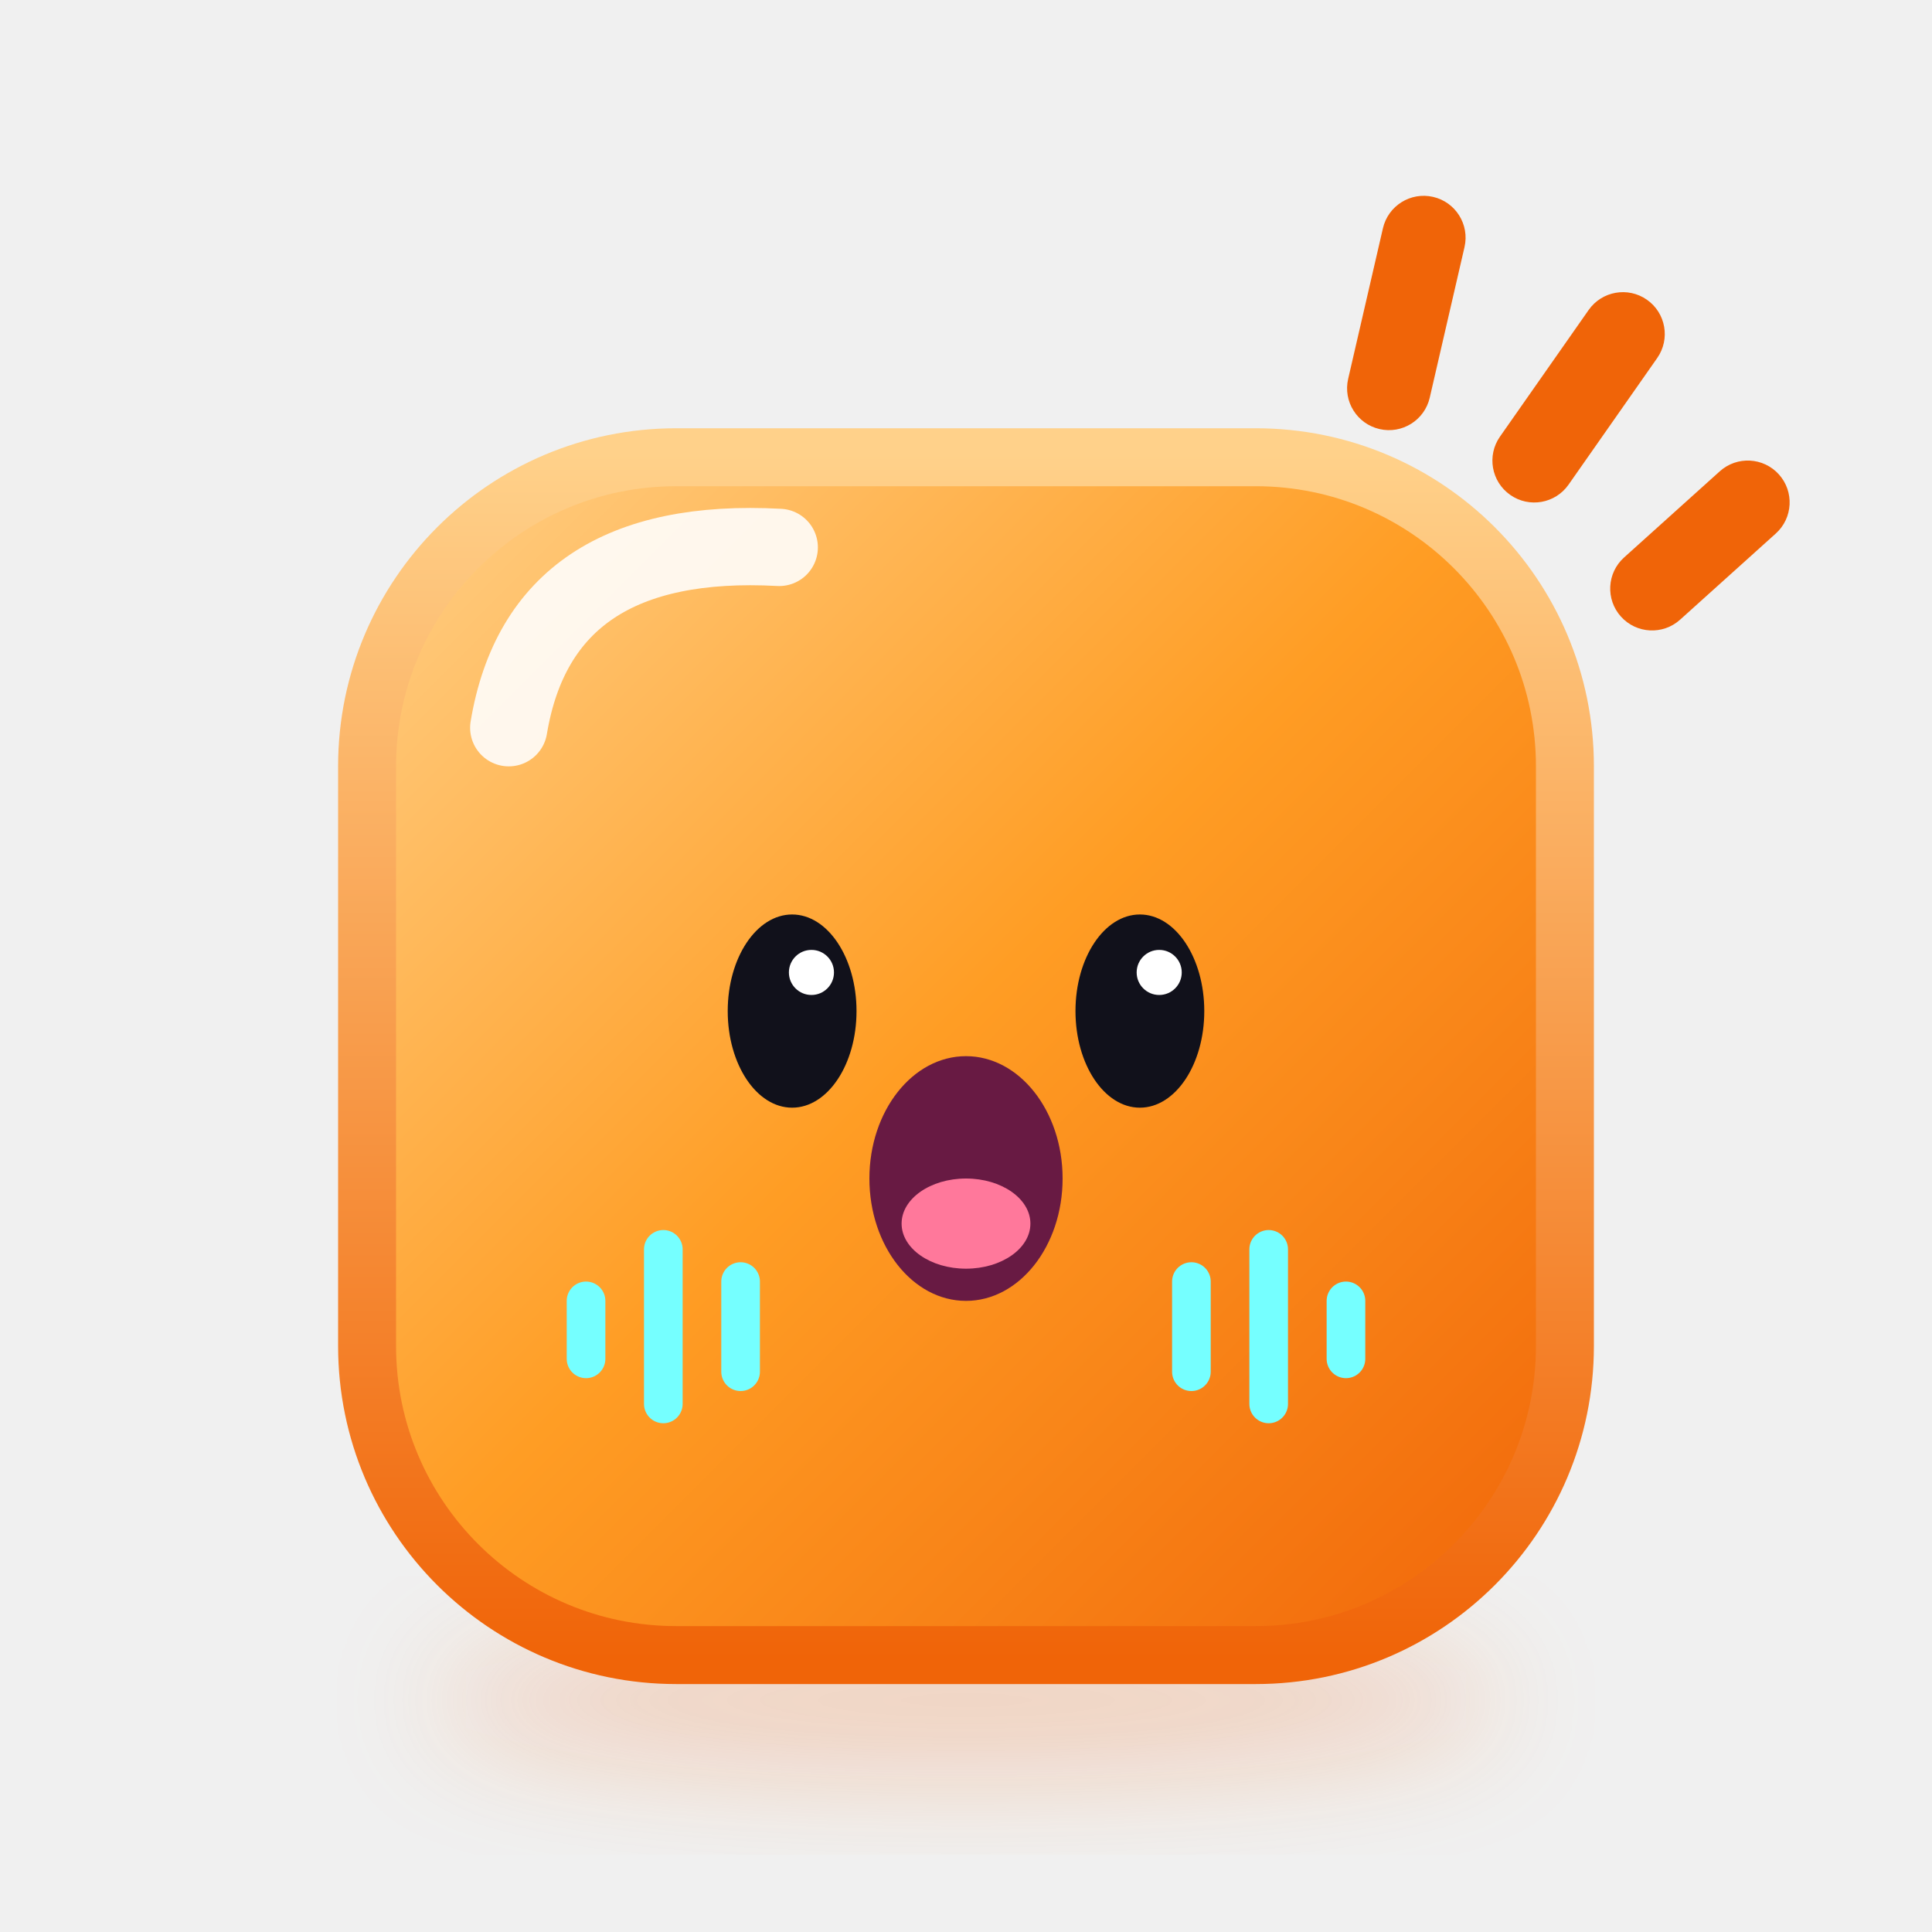
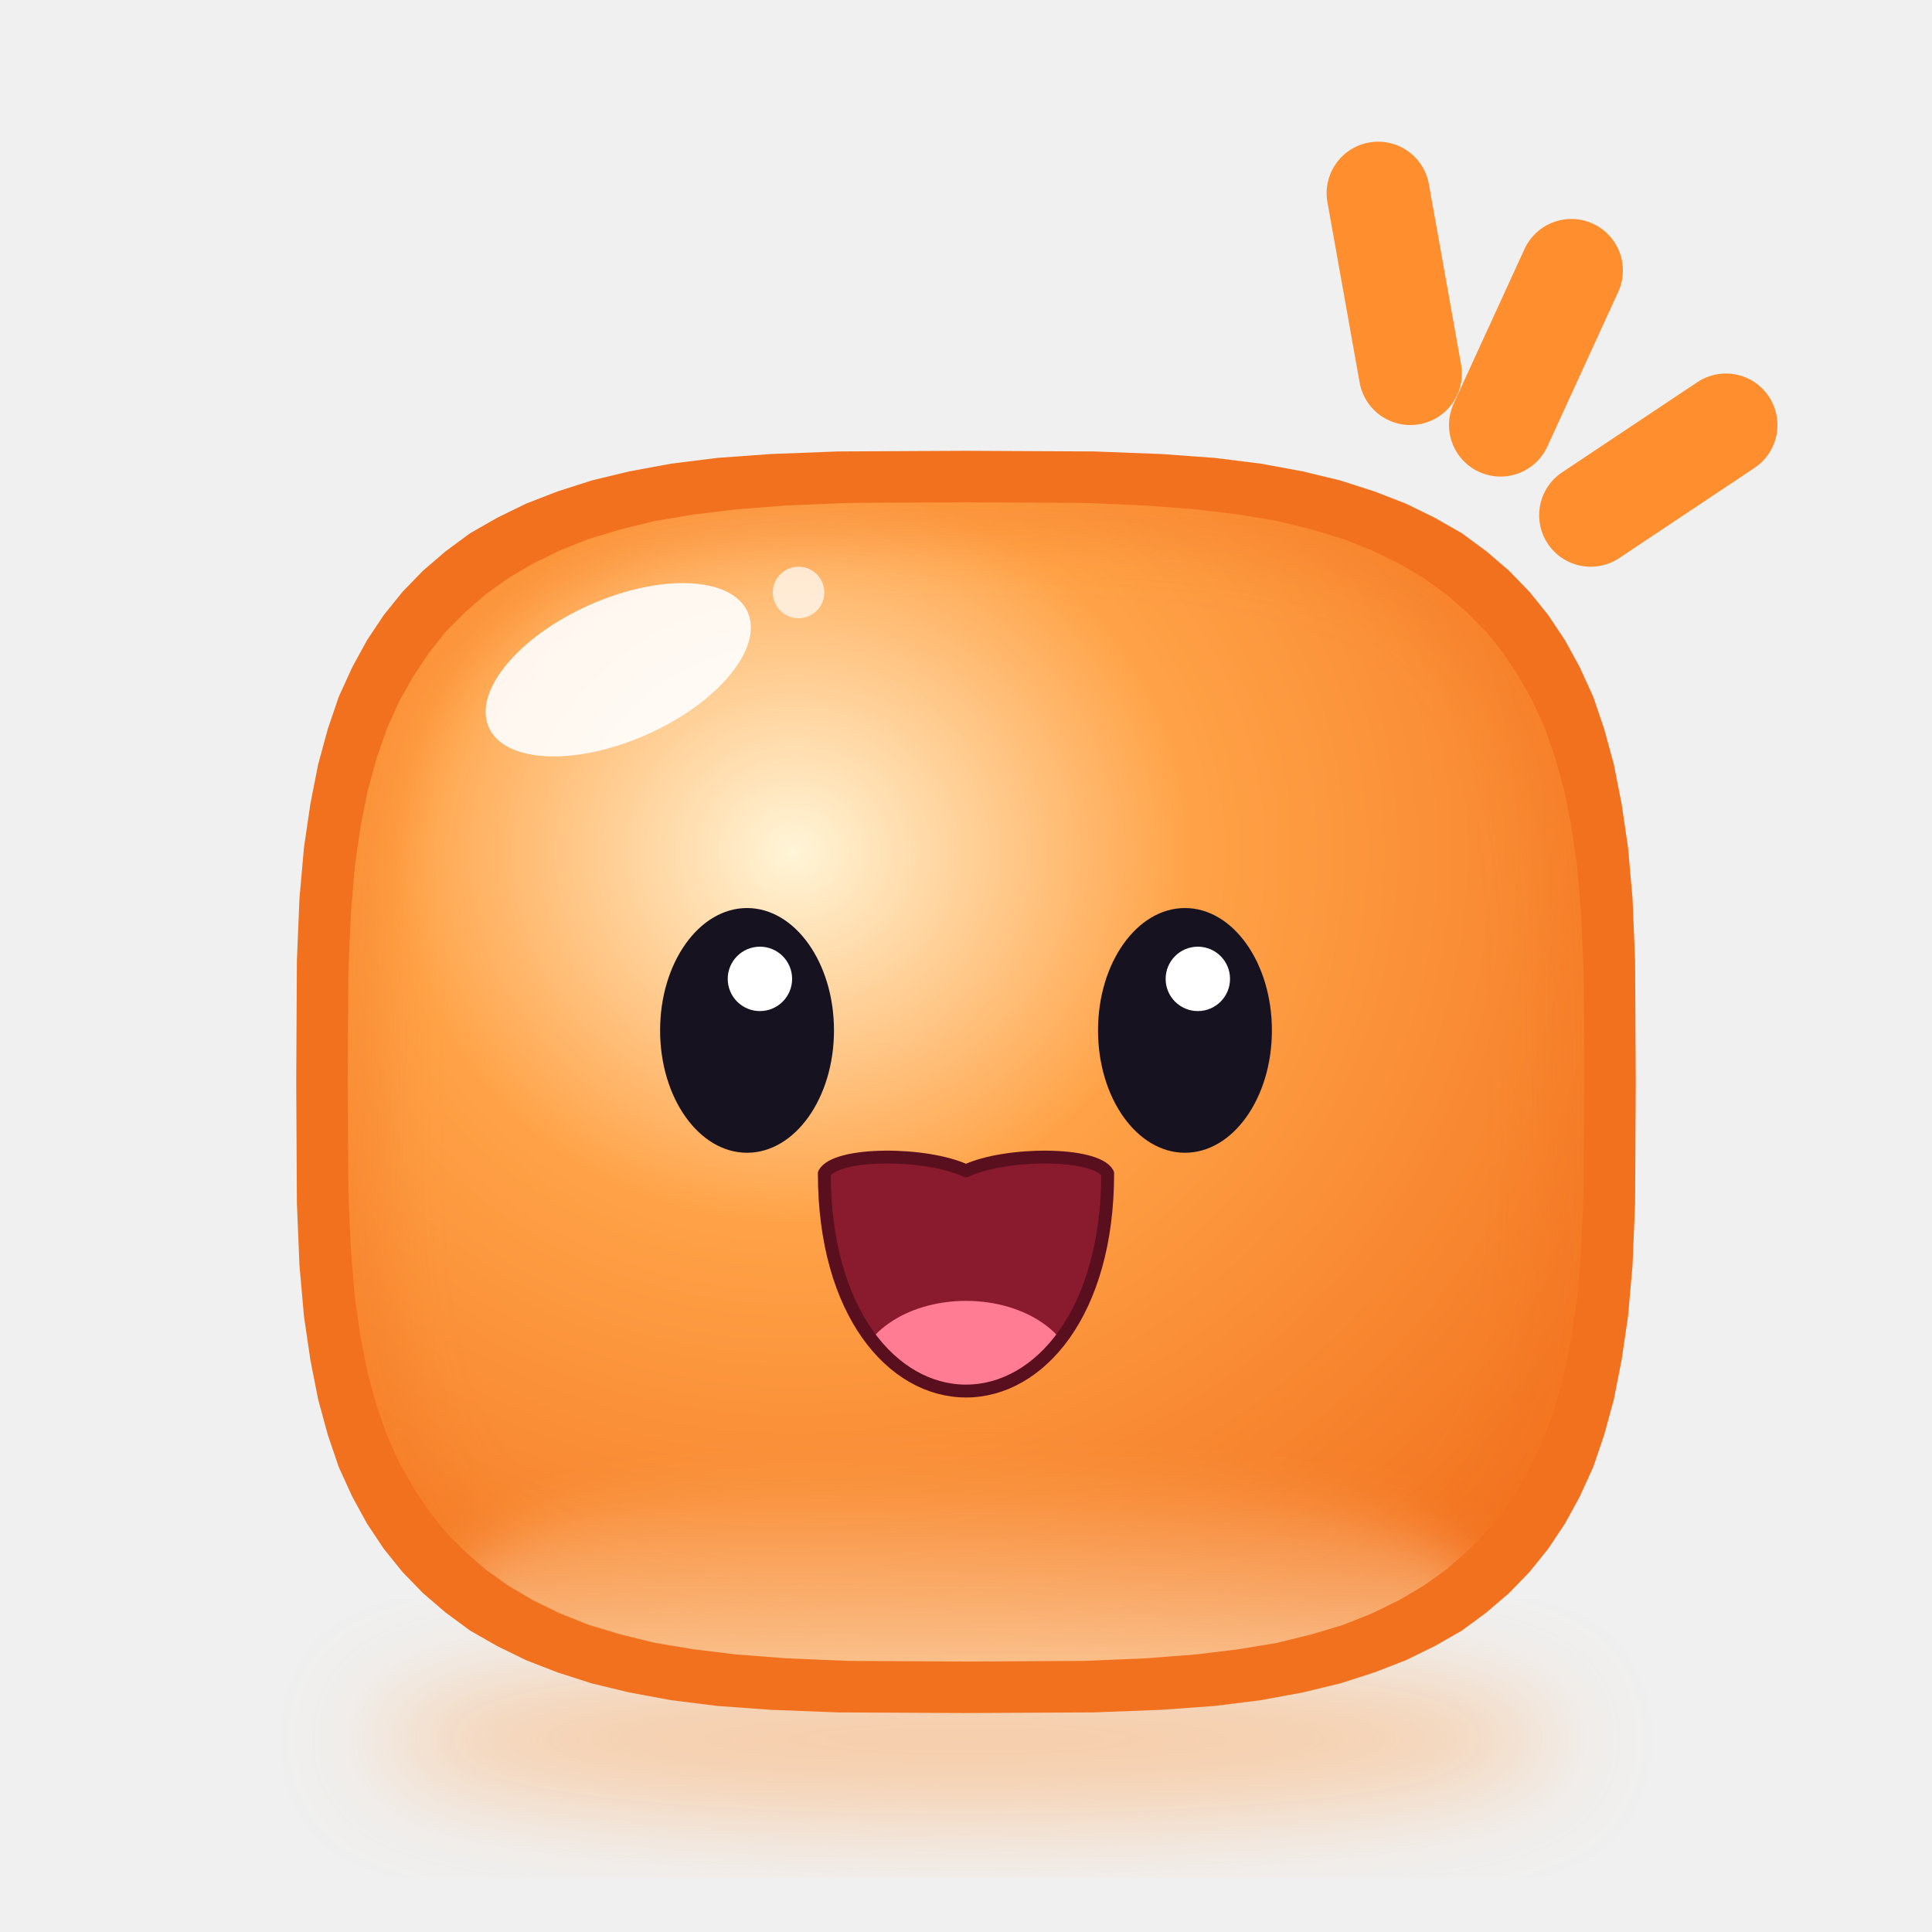
<svg xmlns="http://www.w3.org/2000/svg" width="300" height="300" viewBox="0 0 300 300">
  <defs>
-     <linearGradient id="body" x1="0" y1="0" x2="1" y2="1">
-       <stop offset="0" stop-color="#FFD18A" />
-       <stop offset=".48" stop-color="#FF9D24" />
-       <stop offset="1" stop-color="#F06408" />
+     <radialGradient id="b" cx=".36" cy=".3" r=".85">
+       <stop offset="0" stop-color="#FFF5D8" />
+       <stop offset=".38" stop-color="#FFA247" />
+       <stop offset="1" stop-color="#F2711E" />
+     </radialGradient>
+     <linearGradient id="rim" x1="0" y1="0" x2="0" y2="1">
+       <stop offset="0" stop-color="#F2711E" />
+       <stop offset="1" stop-color="#F2711E" />
    </linearGradient>
-     <linearGradient id="rim" x1="0" y1="0" x2="0" y2="1">
-       <stop offset="0" stop-color="#FFD18A" />
-       <stop offset="1" stop-color="#F06408" />
+     <linearGradient id="low" x1="0" y1="0" x2="0" y2="1">
+       <stop offset="0" stop-color="#FFF5D8" stop-opacity="0" />
+       <stop offset="1" stop-color="#FFF5D8" stop-opacity=".75" />
    </linearGradient>
-     <filter id="shadow" x="-30%" y="-30%" width="160%" height="180%">
-       <feGaussianBlur stdDeviation="9" />
+     <filter id="bl" x="-40%" y="-40%" width="180%" height="180%">
+       <feGaussianBlur stdDeviation="8" />
    </filter>
+     <filter id="bs" x="-20%" y="-20%" width="140%" height="140%">
+       <feGaussianBlur stdDeviation="4" />
+     </filter>
+     <clipPath id="in">
+       <path d="M246.0 168.0 L245.9 185.2 L245.5 194.2 L244.9 201.4 L244.0 207.7 L242.9 213.2 L241.5 218.3 L239.9 222.9 L238.0 227.1 L235.8 231.0 L233.4 234.6 L230.8 237.9 L227.8 240.9 L224.6 243.7 L221.1 246.2 L217.2 248.5 L213.1 250.5 L208.6 252.3 L203.6 253.8 L198.3 255.1 L192.3 256.1 L185.7 256.9 L177.9 257.5 L168.4 257.9 L150.0 258.0 L131.6 257.9 L122.1 257.5 L114.3 256.9 L107.7 256.1 L101.7 255.1 L96.4 253.8 L91.4 252.3 L86.9 250.5 L82.8 248.5 L78.9 246.2 L75.4 243.7 L72.2 240.9 L69.2 237.9 L66.6 234.6 L64.2 231.0 L62.0 227.1 L60.1 222.9 L58.5 218.3 L57.1 213.2 L56.0 207.7 L55.1 201.4 L54.5 194.2 L54.1 185.2 L54.0 168.0 L54.1 150.8 L54.5 141.8 L55.1 134.6 L56.0 128.3 L57.1 122.8 L58.5 117.7 L60.1 113.1 L62.0 108.9 L64.2 105.0 L66.6 101.4 L69.2 98.1 L72.2 95.1 L75.4 92.3 L78.9 89.8 L82.8 87.5 L86.9 85.5 L91.4 83.7 L96.4 82.2 L101.7 80.9 L107.7 79.9 L114.3 79.1 L122.1 78.5 L131.6 78.1 L150.0 78.0 L168.4 78.1 L177.9 78.5 L185.7 79.1 L192.3 79.9 L198.3 80.9 L203.6 82.2 L208.6 83.7 L213.1 85.5 L217.2 87.5 L221.1 89.8 L224.6 92.3 L227.8 95.1 L230.8 98.1 L233.4 101.4 L235.8 105.0 L238.0 108.9 L239.9 113.1 L241.5 117.7 L242.9 122.8 L244.0 128.3 L244.9 134.6 L245.5 141.8 L245.9 150.8Z" />
+     </clipPath>
  </defs>
-   <ellipse cx="150" cy="264" rx="83" ry="12" fill="#F06408" opacity=".22" filter="url(#shadow)" />
-   <rect x="57" y="71" width="186" height="186" rx="48" fill="url(#body)" stroke="url(#rim)" stroke-width="9" />
-   <path d="M79 113 Q84 83 121 85" fill="none" stroke="white" stroke-width="12" stroke-linecap="round" opacity=".88" />
-   <ellipse cx="123" cy="157" rx="10" ry="15" fill="#11111B" />
-   <ellipse cx="177" cy="157" rx="10" ry="15" fill="#11111B" />
-   <circle cx="126" cy="151" r="3.5" fill="white" />
-   <circle cx="180" cy="151" r="3.5" fill="white" />
-   <ellipse cx="150" cy="183" rx="15" ry="19" fill="#681A43" />
-   <ellipse cx="150" cy="190" rx="10" ry="7" fill="#FF789B" />
-   <g stroke="#75FFFF" stroke-width="6" stroke-linecap="round">
-     <path d="M91 211 V202 M103 218 V194 M115 213 V199 M185 213 V199 M197 218 V194 M209 211 V202" />
+   <ellipse cx="150" cy="270" rx="92" ry="12" fill="#FF9E4A" opacity=".45" filter="url(#bl)" />
+   <path d="M254.0 168.0 L253.9 186.8 L253.5 196.5 L252.8 204.4 L251.8 211.2 L250.6 217.3 L249.1 222.8 L247.4 227.8 L245.3 232.4 L243.0 236.6 L240.4 240.5 L237.5 244.1 L234.3 247.4 L230.8 250.4 L227.0 253.2 L222.8 255.6 L218.3 257.8 L213.4 259.7 L208.1 261.4 L202.3 262.8 L195.8 264.0 L188.6 264.9 L180.3 265.5 L169.9 265.9 L150.0 266.0 L130.1 265.9 L119.7 265.5 L111.4 264.9 L104.2 264.0 L97.7 262.8 L91.9 261.4 L86.6 259.7 L81.7 257.8 L77.2 255.6 L73.0 253.2 L69.2 250.4 L65.7 247.4 L62.5 244.1 L59.6 240.5 L57.0 236.6 L54.7 232.4 L52.6 227.8 L50.9 222.8 L49.4 217.3 L48.2 211.2 L47.2 204.4 L46.5 196.5 L46.1 186.8 L46.0 168.0 L46.1 149.2 L46.5 139.5 L47.2 131.6 L48.2 124.8 L49.4 118.7 L50.9 113.2 L52.6 108.2 L54.7 103.6 L57.0 99.4 L59.6 95.5 L62.5 91.9 L65.7 88.6 L69.2 85.6 L73.0 82.8 L77.2 80.4 L81.7 78.2 L86.6 76.3 L91.9 74.6 L97.7 73.2 L104.2 72.0 L111.4 71.1 L119.7 70.5 L130.1 70.1 L150.0 70.0 L169.9 70.1 L180.3 70.5 L188.6 71.1 L195.8 72.0 L202.3 73.2 L208.1 74.6 L213.4 76.3 L218.3 78.2 L222.8 80.4 L227.0 82.8 L230.8 85.6 L234.3 88.6 L237.5 91.9 L240.4 95.5 L243.0 99.4 L245.3 103.6 L247.4 108.2 L249.1 113.2 L250.6 118.7 L251.8 124.8 L252.8 131.6 L253.5 139.5 L253.9 149.2Z" fill="#F2711E" />
+   <path d="M246.0 168.0 L245.9 185.2 L245.5 194.2 L244.9 201.4 L244.0 207.7 L242.9 213.2 L241.5 218.3 L239.9 222.9 L238.0 227.1 L235.8 231.0 L233.4 234.6 L230.8 237.9 L227.8 240.9 L224.6 243.7 L221.1 246.2 L217.2 248.5 L213.1 250.5 L208.6 252.3 L203.6 253.8 L198.3 255.1 L192.3 256.1 L185.7 256.9 L177.9 257.5 L168.4 257.9 L150.0 258.0 L131.6 257.9 L122.1 257.5 L114.3 256.9 L107.7 256.1 L101.7 255.1 L96.4 253.8 L91.4 252.3 L86.9 250.5 L82.8 248.5 L78.9 246.2 L75.4 243.7 L72.2 240.9 L69.2 237.9 L66.6 234.6 L64.2 231.0 L62.0 227.1 L60.1 222.9 L58.5 218.3 L57.1 213.2 L56.0 207.7 L55.1 201.4 L54.5 194.2 L54.1 185.2 L54.0 168.0 L54.1 150.8 L54.5 141.8 L55.1 134.6 L56.0 128.3 L57.1 122.8 L58.5 117.7 L60.1 113.1 L62.0 108.9 L64.2 105.0 L66.6 101.4 L69.2 98.1 L72.2 95.1 L75.4 92.3 L78.9 89.8 L82.8 87.5 L86.9 85.5 L91.4 83.7 L96.4 82.2 L101.7 80.9 L107.7 79.9 L114.3 79.1 L122.1 78.5 L131.6 78.1 L150.0 78.0 L168.4 78.1 L177.9 78.5 L185.7 79.1 L192.3 79.9 L198.3 80.9 L203.6 82.2 L208.6 83.7 L213.1 85.5 L217.2 87.5 L221.1 89.8 L224.6 92.3 L227.8 95.1 L230.8 98.1 L233.4 101.4 L235.8 105.0 L238.0 108.9 L239.9 113.1 L241.5 117.7 L242.9 122.8 L244.0 128.3 L244.9 134.6 L245.5 141.8 L245.9 150.8Z" fill="url(#b)" />
+   <g clip-path="url(#in)">
+     <path d="M246.0 168.0 L245.9 185.2 L245.5 194.2 L244.9 201.4 L244.0 207.7 L242.9 213.2 L241.5 218.3 L239.9 222.9 L238.0 227.1 L235.8 231.0 L233.4 234.6 L230.8 237.9 L227.8 240.9 L224.6 243.7 L221.1 246.2 L217.2 248.5 L213.1 250.5 L208.6 252.3 L203.6 253.8 L198.3 255.1 L192.3 256.1 L185.7 256.9 L177.9 257.5 L168.4 257.9 L150.0 258.0 L131.6 257.9 L122.1 257.5 L114.3 256.9 L107.7 256.1 L101.7 255.1 L96.4 253.8 L91.4 252.3 L86.9 250.5 L82.8 248.5 L78.9 246.2 L75.4 243.7 L72.2 240.9 L69.2 237.9 L66.6 234.6 L64.2 231.0 L62.0 227.1 L60.1 222.9 L58.5 218.3 L57.1 213.2 L56.0 207.7 L55.1 201.4 L54.5 194.2 L54.1 185.2 L54.0 168.0 L54.1 150.8 L54.5 141.8 L55.1 134.6 L56.0 128.3 L57.1 122.8 L58.5 117.7 L60.1 113.1 L62.0 108.9 L64.2 105.0 L66.6 101.4 L69.2 98.1 L72.2 95.1 L75.4 92.3 L78.9 89.8 L82.8 87.5 L86.9 85.5 L91.4 83.7 L96.4 82.2 L101.7 80.9 L107.7 79.9 L114.3 79.1 L122.1 78.5 L131.6 78.1 L150.0 78.0 L168.4 78.1 L177.9 78.5 L185.7 79.1 L192.3 79.9 L198.3 80.9 L203.6 82.2 L208.6 83.7 L213.1 85.5 L217.2 87.5 L221.1 89.8 L224.6 92.3 L227.8 95.1 L230.8 98.1 L233.4 101.4 L235.8 105.0 L238.0 108.9 L239.9 113.1 L241.5 117.7 L242.9 122.8 L244.0 128.3 L244.9 134.6 L245.5 141.8 L245.9 150.8Z" fill="none" stroke="#F2711E" stroke-width="12" opacity=".3" filter="url(#bs)" />
+     <ellipse cx="150" cy="248" rx="80" ry="20" fill="url(#low)" filter="url(#bs)" />
  </g>
-   <g fill="#F06408">
-     <rect x="212" y="30" width="13" height="37" rx="6.5" transform="rotate(13 218 48)" />
-     <rect x="239" y="43" width="13" height="37" rx="6.5" transform="rotate(35 245 61)" />
-     <rect x="258" y="68" width="13" height="33" rx="6.5" transform="rotate(48 264 84)" />
+   <ellipse cx="96" cy="104" rx="22" ry="11" transform="rotate(-24 96 104)" fill="#fff" opacity=".9" />
+   <circle cx="124" cy="92" r="4" fill="#fff" opacity=".7" />
+   <ellipse cx="116" cy="160" rx="13.5" ry="19" fill="#17121F" />
+   <circle cx="118" cy="152.0" r="5" fill="#fff" />
+   <ellipse cx="184" cy="160" rx="13.5" ry="19" fill="#17121F" />
+   <circle cx="186" cy="152.0" r="5" fill="#fff" />
+   <clipPath id="m">
+     <path d="M128.0 182.2 C129.8 178.9 143.8 178.9 150.0 181.8 C156.2 178.9 170.2 178.9 172.0 182.2 C172.0 203.8 161.4 216.0 150.0 216.0 C138.6 216.0 128.0 203.8 128.0 182.2Z" />
+   </clipPath>
+   <path d="M128.0 182.2 C129.8 178.9 143.8 178.9 150.0 181.8 C156.2 178.9 170.2 178.9 172.0 182.2 C172.0 203.8 161.4 216.0 150.0 216.0 C138.6 216.0 128.0 203.8 128.0 182.2Z" fill="#8A1B2E" />
+   <g clip-path="url(#m)">
+     <ellipse cx="150" cy="214" rx="17" ry="12" fill="#FF7C93" />
+   </g>
+   <path d="M128.0 182.2 C129.8 178.9 143.8 178.9 150.0 181.8 C156.2 178.9 170.2 178.9 172.0 182.2 C172.0 203.8 161.4 216.0 150.0 216.0 C138.6 216.0 128.0 203.8 128.0 182.2Z" fill="none" stroke="#5A0F1E" stroke-width="2" stroke-linejoin="round" />
+   <g stroke="#FF8E2E" stroke-width="16" stroke-linecap="round" fill="none">
+     <path d="M214 30 L219 58" />
+     <path d="M244 42 L233 66" />
+     <path d="M268 66 L247 80" />
  </g>
</svg>
